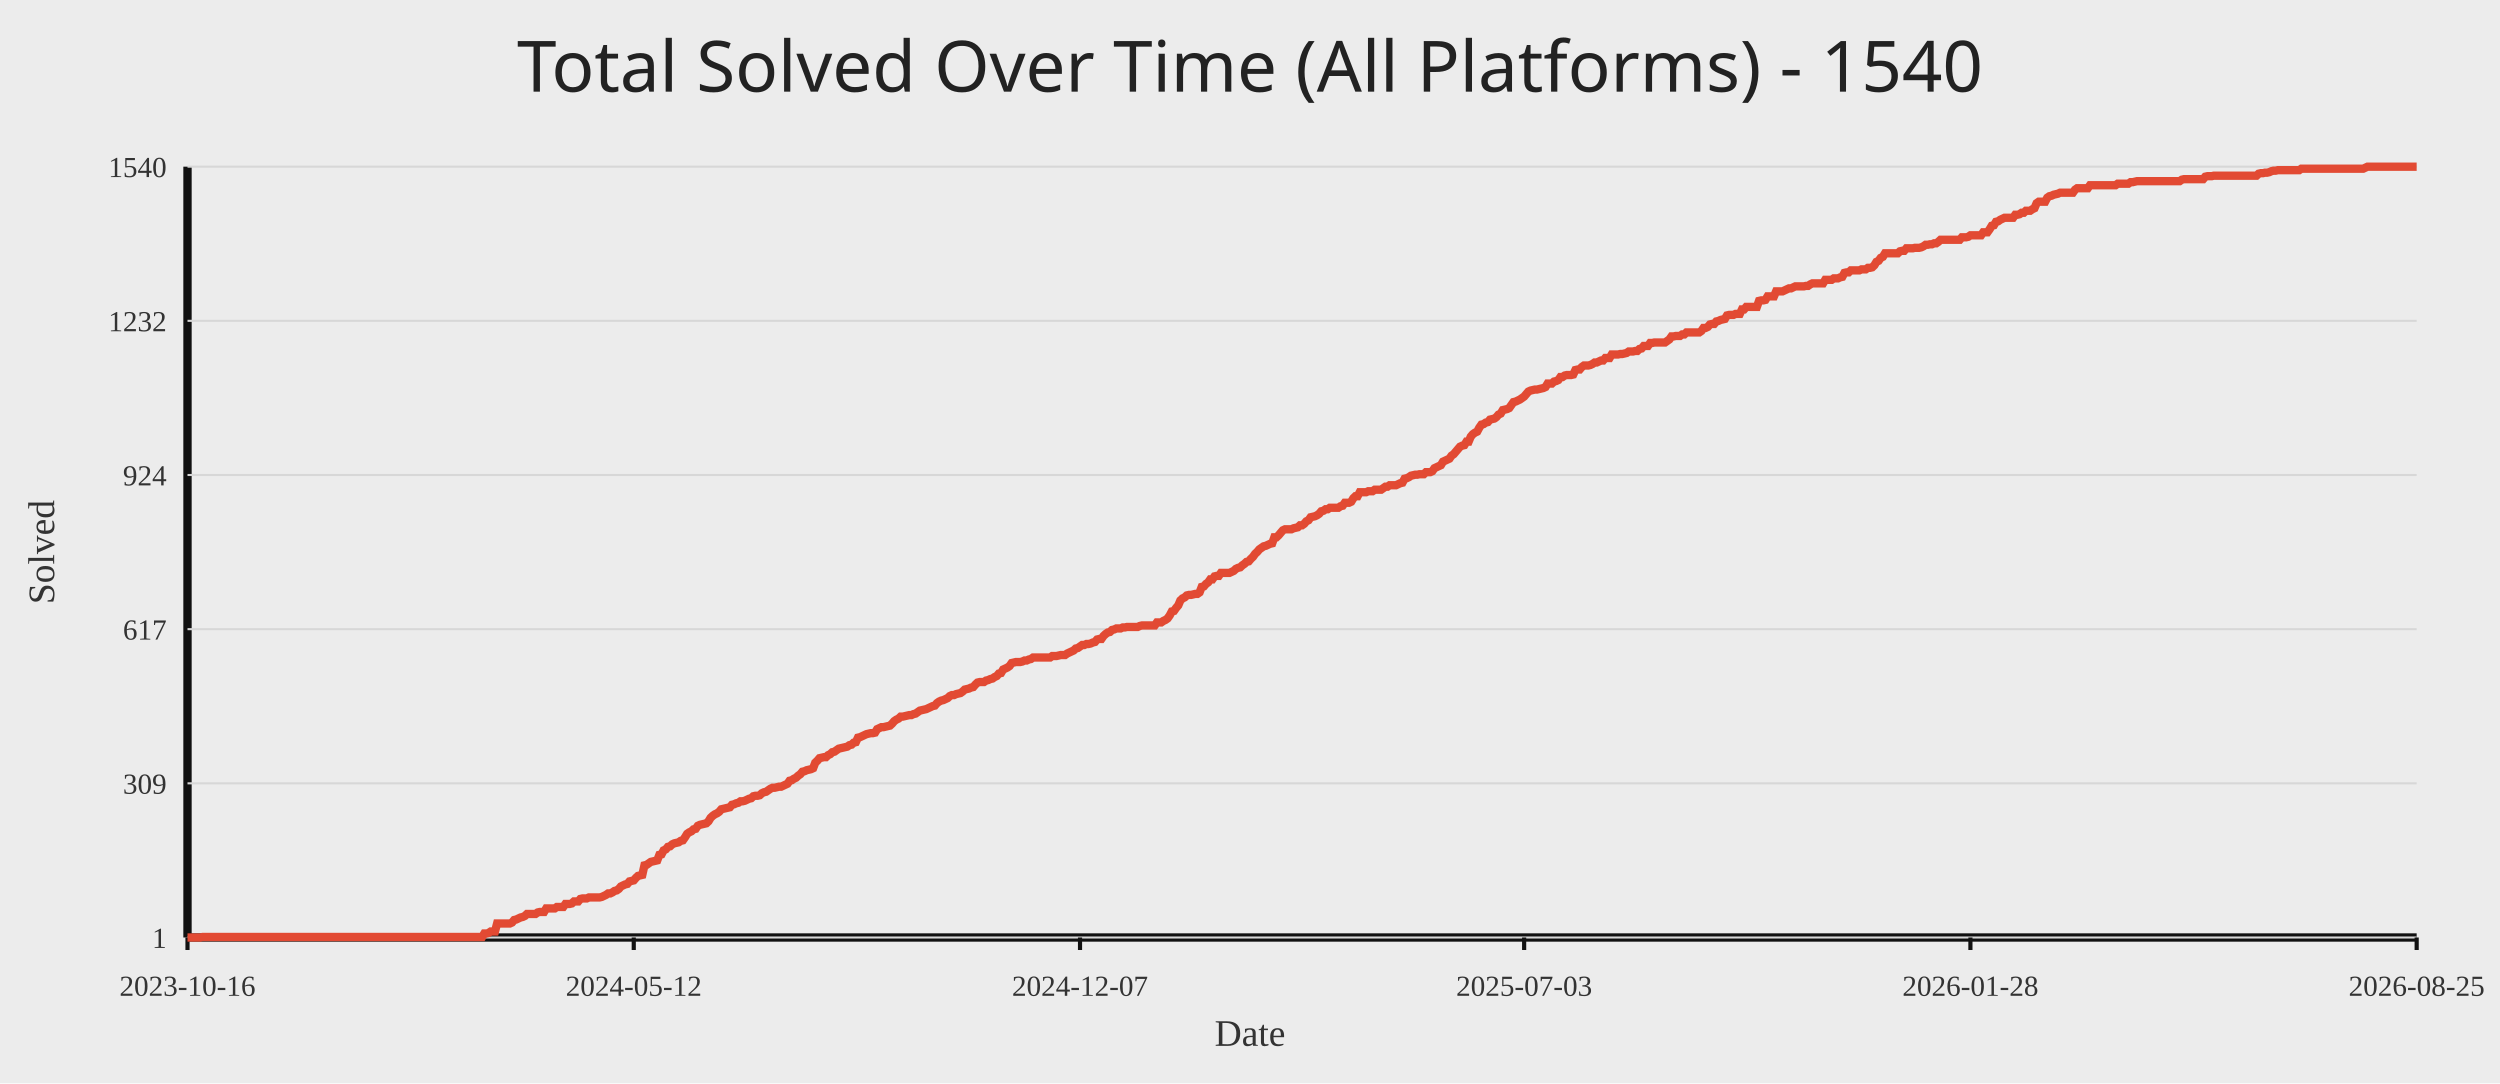
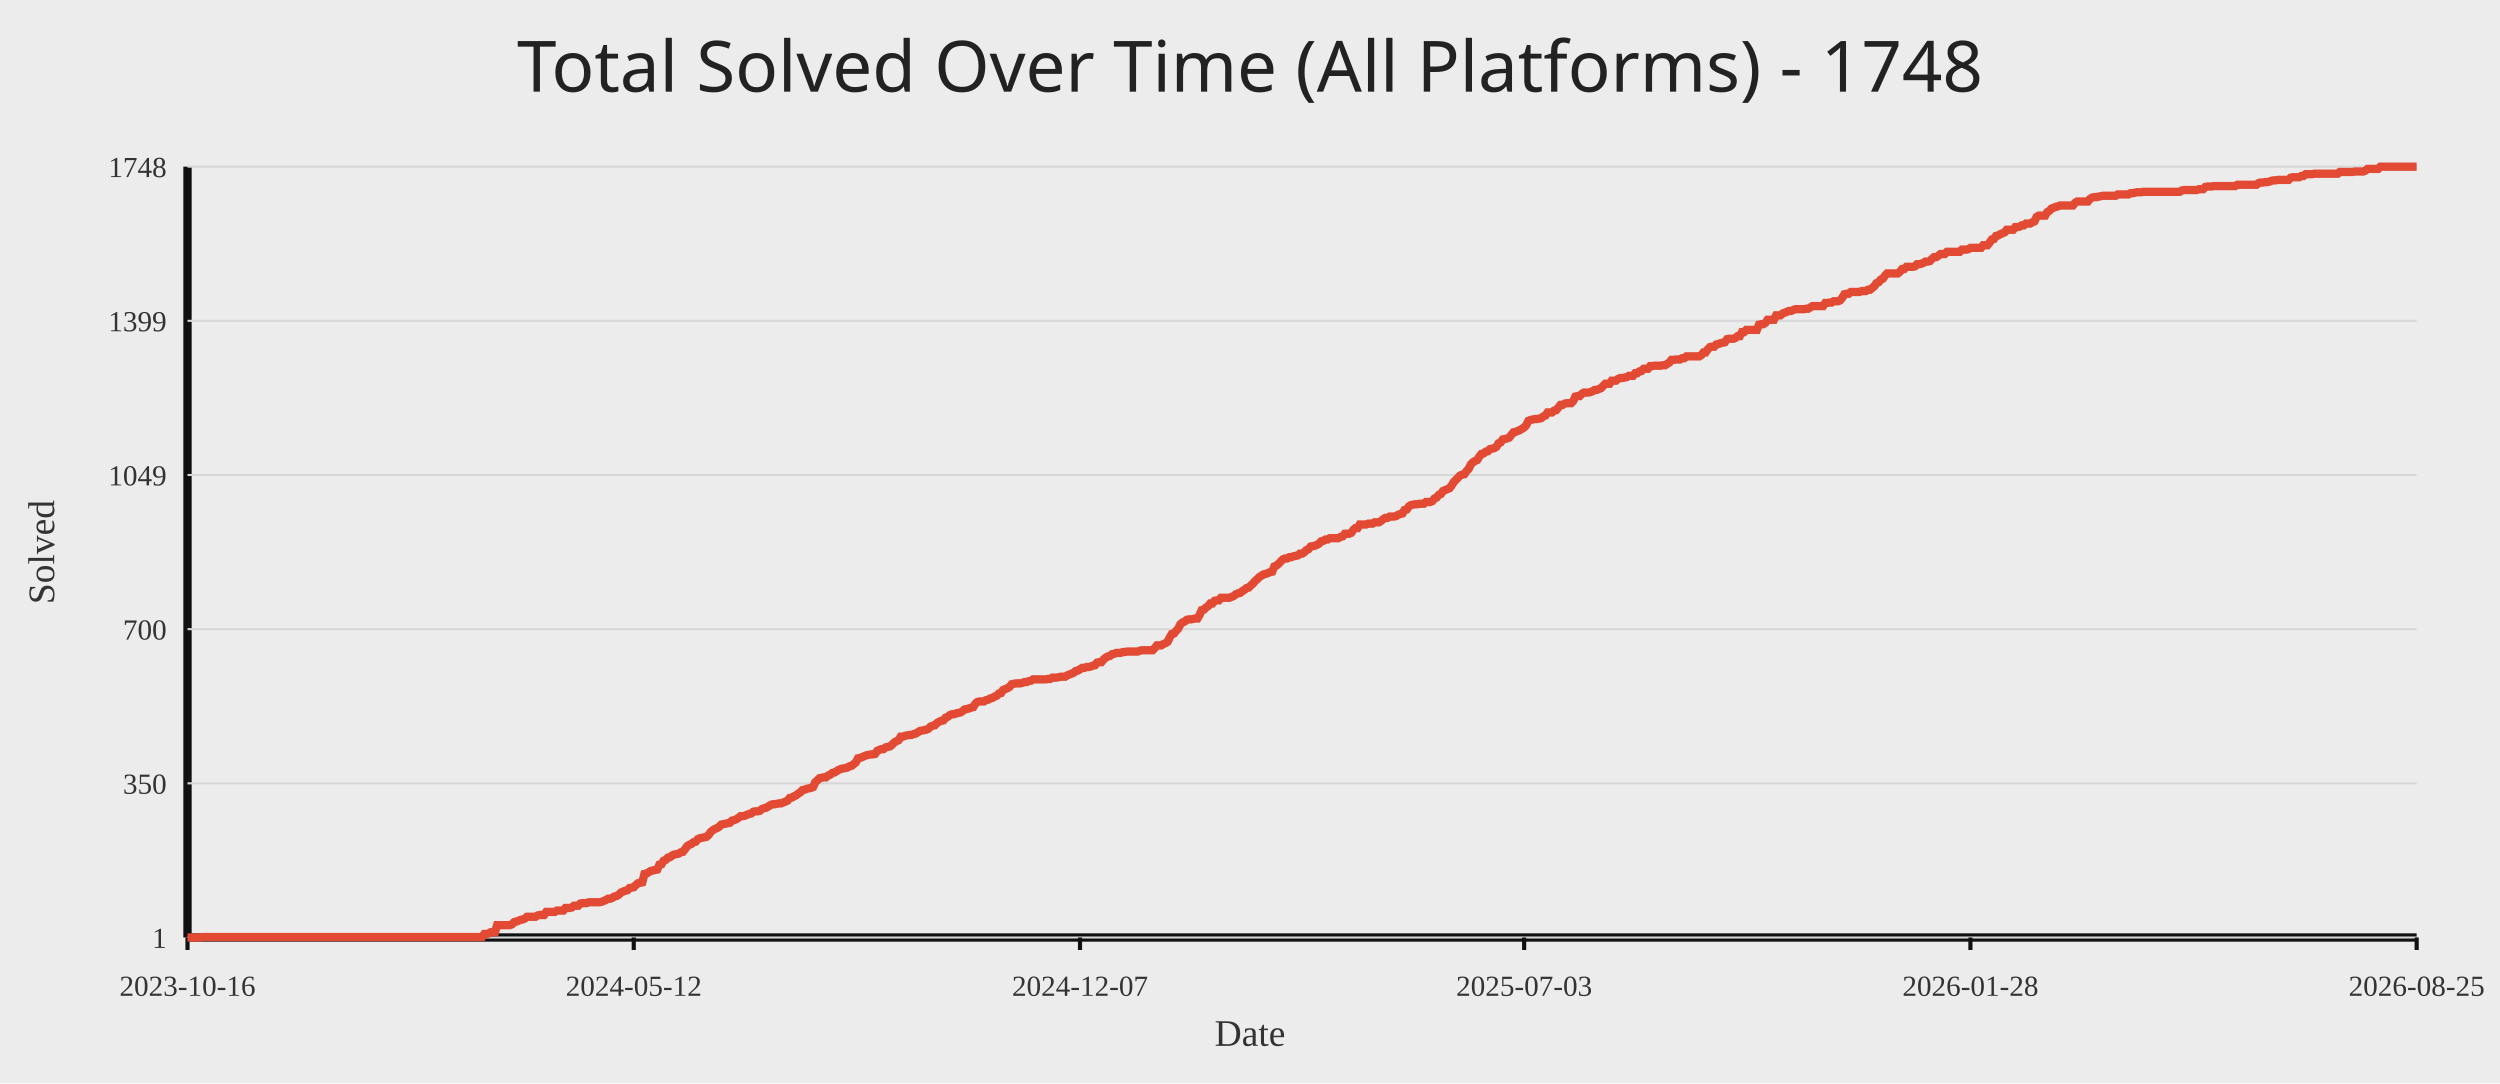
<svg xmlns="http://www.w3.org/2000/svg" width="1200" height="520">
  <rect width="100%" height="100%" fill="#ececec" />
-   <text x="50%" y="44" text-anchor="middle" fill="#222" font-size="34" font-family="Comic Sans MS, Segoe UI">Total Solved Over Time (All Platforms) - 1540</text>
+   <text x="50%" y="44" text-anchor="middle" fill="#222" font-size="34" font-family="Comic Sans MS, Segoe UI">Total Solved Over Time (All Platforms) - 1748</text>
  <line x1="90" y1="450" x2="1160" y2="450" stroke="#111" stroke-width="4" />
  <line x1="90" y1="80" x2="90" y2="450" stroke="#111" stroke-width="4" />
  <line x1="90" y1="450.00" x2="1160" y2="450.00" stroke="#d7d7d7" stroke-width="1" />
  <text x="80" y="455.00" text-anchor="end" fill="#333" font-size="14">1</text>
  <line x1="90" y1="376.00" x2="1160" y2="376.00" stroke="#d7d7d7" stroke-width="1" />
-   <text x="80" y="381.00" text-anchor="end" fill="#333" font-size="14">309</text>
+   <text x="80" y="381.00" text-anchor="end" fill="#333" font-size="14">350</text>
  <line x1="90" y1="302.00" x2="1160" y2="302.00" stroke="#d7d7d7" stroke-width="1" />
-   <text x="80" y="307.00" text-anchor="end" fill="#333" font-size="14">617</text>
+   <text x="80" y="307.00" text-anchor="end" fill="#333" font-size="14">700</text>
  <line x1="90" y1="228.00" x2="1160" y2="228.00" stroke="#d7d7d7" stroke-width="1" />
-   <text x="80" y="233.00" text-anchor="end" fill="#333" font-size="14">924</text>
+   <text x="80" y="233.00" text-anchor="end" fill="#333" font-size="14">1049</text>
  <line x1="90" y1="154.00" x2="1160" y2="154.00" stroke="#d7d7d7" stroke-width="1" />
-   <text x="80" y="159.00" text-anchor="end" fill="#333" font-size="14">1232</text>
+   <text x="80" y="159.00" text-anchor="end" fill="#333" font-size="14">1399</text>
  <line x1="90" y1="80.00" x2="1160" y2="80.00" stroke="#d7d7d7" stroke-width="1" />
-   <text x="80" y="85.00" text-anchor="end" fill="#333" font-size="14">1540</text>
+   <text x="80" y="85.00" text-anchor="end" fill="#333" font-size="14">1748</text>
  <line x1="90.00" y1="450" x2="90.00" y2="456" stroke="#111" stroke-width="2" />
  <text x="90.00" y="478" text-anchor="middle" fill="#333" font-size="14">2023-10-16</text>
  <line x1="304.20" y1="450" x2="304.20" y2="456" stroke="#111" stroke-width="2" />
  <text x="304.20" y="478" text-anchor="middle" fill="#333" font-size="14">2024-05-12</text>
  <line x1="518.41" y1="450" x2="518.41" y2="456" stroke="#111" stroke-width="2" />
  <text x="518.41" y="478" text-anchor="middle" fill="#333" font-size="14">2024-12-07</text>
  <line x1="731.59" y1="450" x2="731.59" y2="456" stroke="#111" stroke-width="2" />
  <text x="731.59" y="478" text-anchor="middle" fill="#333" font-size="14">2025-07-03</text>
  <line x1="945.80" y1="450" x2="945.80" y2="456" stroke="#111" stroke-width="2" />
  <text x="945.80" y="478" text-anchor="middle" fill="#333" font-size="14">2026-01-28</text>
  <line x1="1160.00" y1="450" x2="1160.00" y2="456" stroke="#111" stroke-width="2" />
  <text x="1160.00" y="478" text-anchor="middle" fill="#333" font-size="14">2026-08-25</text>
-   <polyline fill="none" stroke="#e24a33" stroke-width="4" points="90.00,450.00 91.02,450.00 92.05,450.00 93.07,450.00 94.10,450.00 95.12,450.00 96.15,450.00 97.17,449.76 98.20,449.76 99.22,449.76 100.25,449.76 101.27,449.76 102.30,449.76 103.32,449.76 104.35,449.76 105.37,449.76 106.40,449.76 107.42,449.76 108.45,449.76 109.47,449.76 110.50,449.76 111.52,449.76 112.55,449.76 113.57,449.76 114.60,449.76 115.62,449.76 116.65,449.76 117.67,449.76 118.70,449.76 119.72,449.76 120.75,449.76 121.77,449.76 122.80,449.76 123.82,449.76 124.85,449.76 125.87,449.76 126.90,449.76 127.92,449.76 128.95,449.76 129.97,449.76 131.00,449.76 132.02,449.76 133.05,449.76 134.07,449.76 135.10,449.76 136.12,449.76 137.15,449.76 138.17,449.76 139.20,449.76 140.22,449.76 141.25,449.76 142.27,449.76 143.30,449.76 144.32,449.76 145.34,449.76 146.37,449.76 147.39,449.76 148.42,449.76 149.44,449.76 150.47,449.76 151.49,449.76 152.52,449.76 153.54,449.76 154.57,449.76 155.59,449.76 156.62,449.76 157.64,449.76 158.67,449.76 159.69,449.76 160.72,449.76 161.74,449.76 162.77,449.76 163.79,449.76 164.82,449.76 165.84,449.76 166.87,449.76 167.89,449.76 168.92,449.76 169.94,449.76 170.97,449.76 171.99,449.76 173.02,449.76 174.04,449.76 175.07,449.76 176.09,449.76 177.12,449.76 178.14,449.76 179.17,449.76 180.19,449.76 181.22,449.76 182.24,449.76 183.27,449.76 184.29,449.76 185.32,449.76 186.34,449.76 187.37,449.76 188.39,449.76 189.42,449.76 190.44,449.76 191.47,449.76 192.49,449.76 193.52,449.76 194.54,449.76 195.57,449.76 196.59,449.76 197.61,449.76 198.64,449.76 199.66,449.76 200.69,449.76 201.71,449.76 202.74,449.76 203.76,449.76 204.79,449.76 205.81,449.76 206.84,449.76 207.86,449.76 208.89,449.76 209.91,449.76 210.94,449.76 211.96,449.76 212.99,449.76 214.01,449.76 215.04,449.76 216.06,449.76 217.09,449.76 218.11,449.76 219.14,449.76 220.16,449.76 221.19,449.76 222.21,449.76 223.24,449.76 224.26,449.76 225.29,449.76 226.31,449.76 227.34,449.76 228.36,449.76 229.39,449.76 230.41,449.76 231.44,449.76 232.46,448.08 233.49,448.08 234.51,447.84 235.54,447.12 236.56,447.12 237.59,447.12 238.61,443.27 239.64,443.27 240.66,443.27 241.69,443.27 242.71,443.27 243.74,443.27 244.76,443.27 245.79,442.79 246.81,441.59 247.84,441.35 248.86,440.86 249.89,440.38 250.91,440.14 251.93,439.66 252.96,438.70 253.98,438.70 255.01,438.70 256.03,438.70 257.06,438.70 258.08,437.98 259.11,437.74 260.13,437.74 261.16,437.74 262.18,436.06 263.21,436.06 264.23,436.06 265.26,436.06 266.28,436.06 267.31,435.33 268.33,435.33 269.36,435.33 270.38,435.33 271.41,433.89 272.43,433.89 273.46,433.89 274.48,433.65 275.51,432.69 276.53,432.69 277.56,432.69 278.58,431.49 279.61,431.25 280.63,431.25 281.66,431.25 282.68,430.77 283.71,430.77 284.73,430.77 285.76,430.77 286.78,430.77 287.81,430.77 288.83,430.53 289.86,430.05 290.88,429.56 291.91,428.84 292.93,428.84 293.96,428.36 294.98,427.64 296.01,427.40 297.03,426.68 298.06,425.48 299.08,425.00 300.11,424.52 301.13,424.28 302.16,423.07 303.18,422.83 304.20,422.59 305.23,421.39 306.25,420.43 307.28,420.19 308.30,419.95 309.33,415.38 310.35,415.14 311.38,414.42 312.40,413.70 313.43,413.46 314.45,413.22 315.48,412.98 316.50,410.33 317.53,410.09 318.55,408.17 319.58,407.69 320.60,406.48 321.63,406.24 322.65,405.28 323.68,404.80 324.70,404.56 325.73,404.32 326.75,403.60 327.78,403.36 328.80,401.92 329.83,400.23 330.85,399.51 331.88,399.03 332.90,398.07 333.93,397.83 334.95,396.39 335.98,395.91 337.00,395.67 338.03,395.43 339.05,395.19 340.08,394.22 341.10,392.54 342.13,391.58 343.15,390.86 344.18,390.38 345.20,389.66 346.23,388.45 347.25,388.21 348.28,387.97 349.30,387.73 350.33,387.49 351.35,386.29 352.38,386.05 353.40,385.57 354.43,385.33 355.45,384.61 356.48,384.61 357.50,384.37 358.52,383.89 359.55,383.40 360.57,383.16 361.60,382.20 362.62,381.96 363.65,381.96 364.67,381.72 365.70,380.76 366.72,380.28 367.75,380.04 368.77,379.32 369.80,378.60 370.82,378.12 371.85,378.12 372.87,377.88 373.90,377.63 374.92,377.63 375.95,377.15 376.97,376.67 378.00,376.19 379.02,374.75 380.05,374.51 381.07,373.79 382.10,373.31 383.12,372.35 384.15,371.62 385.17,370.42 386.20,370.18 387.22,369.70 388.25,369.46 389.27,369.22 390.30,368.74 391.32,366.09 392.35,365.13 393.37,363.93 394.40,363.69 395.42,363.45 396.45,363.45 397.47,362.49 398.50,362.01 399.52,361.05 400.55,360.81 401.57,360.08 402.60,359.36 403.62,359.12 404.65,358.88 405.67,358.64 406.70,358.40 407.72,357.68 408.75,357.44 409.77,356.48 410.80,356.24 411.82,354.07 412.84,353.83 413.87,353.35 414.89,352.87 415.92,352.39 416.94,352.15 417.97,351.91 418.99,351.91 420.02,351.67 421.04,349.99 422.07,349.51 423.09,349.03 424.12,349.03 425.14,348.78 426.17,348.54 427.19,348.30 428.22,347.34 429.24,346.14 430.27,345.42 431.29,344.94 432.32,343.98 433.34,343.98 434.37,343.74 435.39,343.50 436.42,343.26 437.44,343.26 438.47,342.77 439.49,342.53 440.52,341.81 441.54,341.09 442.57,340.85 443.59,340.61 444.62,340.37 445.64,339.89 446.67,339.41 447.69,338.93 448.72,338.69 449.74,337.49 450.77,336.76 451.79,336.28 452.82,336.04 453.84,335.56 454.87,335.08 455.89,334.12 456.92,333.64 457.94,333.64 458.97,333.16 459.99,332.92 461.02,332.68 462.04,331.96 463.07,330.99 464.09,330.75 465.11,330.51 466.14,330.03 467.16,329.79 468.19,328.59 469.21,327.63 470.24,327.39 471.26,327.39 472.29,327.39 473.31,326.67 474.34,326.43 475.36,325.95 476.39,325.71 477.41,324.98 478.44,324.50 479.46,323.30 480.49,323.06 481.51,321.38 482.54,320.90 483.56,320.42 484.59,319.69 485.61,318.25 486.64,318.01 487.66,317.77 488.69,317.77 489.71,317.77 490.74,317.53 491.76,317.05 492.79,317.05 493.81,316.57 494.84,316.33 495.86,315.61 496.89,315.61 497.91,315.61 498.94,315.61 499.96,315.61 500.99,315.61 502.01,315.61 503.04,315.61 504.06,315.61 505.09,314.89 506.11,314.89 507.14,314.89 508.16,314.65 509.19,314.41 510.21,314.41 511.24,314.41 512.26,313.68 513.29,313.20 514.31,312.72 515.34,312.24 516.36,311.28 517.39,311.04 518.41,310.32 519.43,309.60 520.46,309.60 521.48,309.12 522.51,309.12 523.53,308.88 524.56,308.40 525.58,308.15 526.61,306.95 527.63,306.71 528.66,306.71 529.68,305.27 530.71,304.31 531.73,303.59 532.76,303.35 533.78,302.38 534.81,302.14 535.83,301.66 536.86,301.66 537.88,301.66 538.91,301.18 539.93,301.18 540.96,300.94 541.98,300.94 543.01,300.94 544.03,300.94 545.06,300.94 546.08,300.94 547.11,300.46 548.13,300.22 549.16,300.22 550.18,300.22 551.21,300.22 552.23,300.22 553.26,300.22 554.28,300.22 555.31,298.78 556.33,298.78 557.36,298.78 558.38,298.06 559.41,297.58 560.43,296.86 561.46,295.41 562.48,293.49 563.51,293.25 564.53,291.81 565.56,290.60 566.58,288.20 567.61,287.24 568.63,286.76 569.66,285.80 570.68,285.56 571.70,285.56 572.73,285.32 573.75,285.07 574.78,285.07 575.80,284.35 576.83,281.71 577.85,281.47 578.88,280.27 579.90,279.55 580.93,278.10 581.95,278.10 582.98,276.66 584.00,276.42 585.03,276.42 586.05,274.98 587.08,274.98 588.10,274.98 589.13,274.98 590.15,274.98 591.18,274.50 592.20,274.02 593.23,273.05 594.25,272.57 595.28,272.33 596.30,271.37 597.33,270.65 598.35,269.69 599.38,269.45 600.40,268.25 601.43,267.28 602.45,265.84 603.48,264.88 604.50,263.68 605.53,262.96 606.55,262.24 607.58,261.99 608.60,261.51 609.63,261.03 610.65,260.79 611.68,257.91 612.70,257.91 613.73,256.95 614.75,255.74 615.78,254.54 616.80,254.06 617.83,254.06 618.85,254.06 619.88,254.06 620.90,253.58 621.93,253.34 622.95,253.10 623.98,252.14 625.00,252.14 626.02,251.42 627.05,250.21 628.07,249.73 629.10,248.29 630.12,248.05 631.15,247.81 632.17,247.33 633.20,246.61 634.22,245.41 635.25,245.17 636.27,244.44 637.30,244.44 638.32,243.72 639.35,243.72 640.37,243.72 641.40,243.72 642.42,243.72 643.45,243.00 644.47,242.76 645.50,241.32 646.52,241.32 647.55,241.32 648.57,240.84 649.60,239.16 650.62,238.19 651.65,238.19 652.67,236.27 653.70,236.27 654.72,236.27 655.75,236.27 656.77,235.79 657.80,235.79 658.82,235.79 659.85,235.07 660.87,235.07 661.90,235.07 662.92,235.07 663.95,234.35 664.97,233.63 666.00,233.63 667.02,232.90 668.05,232.90 669.07,232.90 670.10,232.90 671.12,232.42 672.15,231.94 673.17,231.70 674.20,229.78 675.22,229.54 676.25,229.06 677.27,228.34 678.30,228.10 679.32,227.86 680.34,227.86 681.37,227.62 682.39,227.62 683.42,227.62 684.44,226.65 685.47,226.65 686.49,226.65 687.52,226.17 688.54,224.73 689.57,224.25 690.59,223.77 691.62,223.29 692.64,221.60 693.67,221.12 694.69,220.64 695.72,220.16 696.74,218.72 697.77,218.00 698.79,216.80 699.82,215.59 700.84,214.39 701.87,213.91 702.89,213.67 703.92,211.99 704.94,211.99 705.97,209.58 706.99,208.38 708.02,207.66 709.04,207.18 710.07,205.26 711.09,203.81 712.12,203.57 713.14,202.85 714.17,202.61 715.19,201.41 716.22,201.17 717.24,200.93 718.27,200.21 719.29,199.01 720.32,198.53 721.34,196.84 722.37,196.60 723.39,196.36 724.42,195.88 725.44,194.44 726.47,193.00 727.49,192.76 728.52,192.27 729.54,191.79 730.57,191.07 731.59,190.35 732.61,189.15 733.64,187.95 734.66,187.47 735.69,187.23 736.71,186.99 737.74,186.99 738.76,186.74 739.79,186.50 740.81,186.26 741.84,185.78 742.86,184.10 743.89,184.10 744.91,184.10 745.94,183.14 746.96,182.90 747.99,182.42 749.01,180.97 750.04,180.97 751.06,180.25 752.09,180.01 753.11,180.01 754.14,180.01 755.16,179.77 756.19,177.61 757.21,177.37 758.24,177.37 759.26,176.17 760.29,175.45 761.31,175.45 762.34,175.45 763.36,175.20 764.39,174.72 765.41,174.00 766.44,174.00 767.46,173.52 768.49,173.04 769.51,173.04 770.54,171.84 771.56,171.84 772.59,171.84 773.61,170.16 774.64,170.16 775.66,170.16 776.69,170.16 777.71,169.92 778.74,169.92 779.76,169.68 780.79,169.43 781.81,168.71 782.84,168.71 783.86,168.71 784.89,168.47 785.91,168.47 786.93,167.51 787.96,167.27 788.98,166.07 790.01,166.07 791.03,166.07 792.06,164.63 793.08,164.63 794.11,164.39 795.13,164.39 796.16,164.39 797.18,164.39 798.21,164.39 799.23,164.39 800.26,163.66 801.28,162.94 802.31,161.50 803.33,161.50 804.36,161.26 805.38,161.26 806.41,161.26 807.43,160.54 808.46,160.54 809.48,159.58 810.51,159.58 811.53,159.58 812.56,159.58 813.58,159.58 814.61,159.58 815.63,159.58 816.66,158.86 817.68,157.41 818.71,157.41 819.73,156.93 820.76,155.73 821.78,155.49 822.81,155.49 823.83,154.29 824.86,154.05 825.88,153.57 826.91,153.33 827.93,153.09 828.96,151.40 829.98,151.16 831.01,151.16 832.03,151.16 833.06,150.68 834.08,150.68 835.11,150.68 836.13,148.52 837.16,148.52 838.18,147.32 839.20,147.32 840.23,147.32 841.25,147.32 842.28,147.32 843.30,147.32 844.33,144.43 845.35,144.19 846.38,144.19 847.40,143.95 848.43,142.27 849.45,142.27 850.48,142.27 851.50,142.27 852.53,139.86 853.55,139.86 854.58,139.86 855.60,139.86 856.63,139.38 857.65,138.90 858.68,138.42 859.70,138.42 860.73,137.94 861.75,137.46 862.78,137.46 863.80,137.46 864.83,137.46 865.85,137.46 866.88,137.22 867.90,137.22 868.93,136.50 869.95,136.02 870.98,136.02 872.00,136.02 873.03,136.02 874.05,136.02 875.08,136.02 876.10,134.33 877.13,134.33 878.15,134.33 879.18,134.33 880.20,133.61 881.23,133.61 882.25,133.61 883.28,133.13 884.30,132.89 885.33,130.97 886.35,130.73 887.38,130.73 888.40,129.77 889.43,129.77 890.45,129.77 891.48,129.77 892.50,129.77 893.52,129.29 894.55,129.29 895.57,129.29 896.60,128.56 897.62,128.56 898.65,128.32 899.67,127.36 900.70,125.68 901.72,125.20 902.75,123.76 903.77,123.27 904.80,121.59 905.82,121.59 906.85,121.59 907.87,121.59 908.90,121.59 909.92,121.59 910.95,121.59 911.97,120.63 913.00,120.39 914.02,120.39 915.05,119.19 916.07,119.19 917.10,119.19 918.12,119.19 919.15,118.95 920.17,118.95 921.20,118.95 922.22,118.71 923.25,118.23 924.27,117.50 925.30,117.50 926.32,117.26 927.35,117.26 928.37,116.78 929.40,116.78 930.42,116.06 931.45,115.10 932.47,115.10 933.50,115.10 934.52,115.10 935.55,115.10 936.57,115.10 937.60,115.10 938.62,115.10 939.65,115.10 940.67,115.10 941.70,113.90 942.72,113.90 943.75,113.90 944.77,113.66 945.80,112.94 946.82,112.94 947.84,112.94 948.87,112.94 949.89,112.94 950.92,112.94 951.94,111.49 952.97,111.49 953.99,111.49 955.02,110.05 956.04,108.37 957.07,108.13 958.09,106.45 959.12,106.21 960.14,105.48 961.17,105.00 962.19,104.52 963.22,104.52 964.24,104.52 965.27,104.52 966.29,104.52 967.32,103.08 968.34,103.08 969.37,102.84 970.39,102.12 971.42,102.12 972.44,101.16 973.47,101.16 974.49,101.16 975.52,100.44 976.54,99.95 977.57,97.55 978.59,96.83 979.62,96.83 980.64,96.83 981.67,96.83 982.69,94.91 983.72,94.18 984.74,93.94 985.77,93.46 986.79,93.22 987.82,92.98 988.84,92.50 989.87,92.50 990.89,92.50 991.92,92.50 992.94,92.50 993.97,92.50 994.99,92.50 996.02,91.06 997.04,90.34 998.07,90.34 999.09,90.34 1000.11,90.34 1001.14,90.34 1002.16,90.34 1003.19,88.90 1004.21,88.90 1005.24,88.90 1006.26,88.90 1007.29,88.90 1008.31,88.90 1009.34,88.90 1010.36,88.90 1011.39,88.90 1012.41,88.90 1013.44,88.90 1014.46,88.90 1015.49,88.90 1016.51,88.17 1017.54,88.17 1018.56,88.17 1019.59,88.17 1020.61,88.17 1021.64,88.17 1022.66,87.45 1023.69,87.45 1024.71,87.21 1025.74,86.97 1026.76,86.97 1027.79,86.97 1028.81,86.97 1029.84,86.97 1030.86,86.97 1031.89,86.97 1032.91,86.97 1033.94,86.97 1034.96,86.97 1035.99,86.97 1037.01,86.97 1038.04,86.97 1039.06,86.97 1040.09,86.97 1041.11,86.97 1042.14,86.97 1043.16,86.97 1044.19,86.97 1045.21,86.97 1046.24,86.97 1047.26,86.25 1048.29,86.01 1049.31,86.01 1050.34,86.01 1051.36,86.01 1052.39,86.01 1053.41,86.01 1054.43,86.01 1055.46,86.01 1056.48,86.01 1057.51,86.01 1058.53,84.81 1059.56,84.57 1060.58,84.57 1061.61,84.57 1062.63,84.33 1063.66,84.33 1064.68,84.33 1065.71,84.33 1066.73,84.33 1067.76,84.33 1068.78,84.33 1069.81,84.33 1070.83,84.33 1071.86,84.33 1072.88,84.33 1073.91,84.33 1074.93,84.33 1075.96,84.33 1076.98,84.33 1078.01,84.33 1079.03,84.33 1080.06,84.33 1081.08,84.33 1082.11,84.33 1083.13,84.33 1084.16,83.37 1085.18,83.13 1086.21,83.13 1087.23,82.88 1088.26,82.88 1089.28,82.64 1090.31,82.16 1091.33,81.92 1092.36,81.92 1093.38,81.68 1094.41,81.68 1095.43,81.68 1096.46,81.68 1097.48,81.68 1098.51,81.68 1099.53,81.68 1100.56,81.68 1101.58,81.68 1102.61,81.68 1103.63,81.68 1104.66,80.96 1105.68,80.96 1106.70,80.96 1107.73,80.96 1108.75,80.96 1109.78,80.96 1110.80,80.96 1111.83,80.96 1112.85,80.96 1113.88,80.96 1114.90,80.96 1115.93,80.96 1116.95,80.96 1117.98,80.96 1119.00,80.96 1120.03,80.96 1121.05,80.96 1122.08,80.96 1123.10,80.96 1124.13,80.96 1125.15,80.96 1126.18,80.96 1127.20,80.96 1128.23,80.96 1129.25,80.96 1130.28,80.96 1131.30,80.96 1132.33,80.96 1133.35,80.96 1134.38,80.96 1135.40,80.48 1136.43,80.00 1137.45,80.00 1138.48,80.00 1139.50,80.00 1140.53,80.00 1141.55,80.00 1142.58,80.00 1143.60,80.00 1144.63,80.00 1145.65,80.00 1146.68,80.00 1147.70,80.00 1148.73,80.00 1149.75,80.00 1150.78,80.00 1151.80,80.00 1152.83,80.00 1153.85,80.00 1154.88,80.00 1155.90,80.00 1156.93,80.00 1157.95,80.00 1158.98,80.00 1160.00,80.00" />
+   <polyline fill="none" stroke="#e24a33" stroke-width="4" points="90.00,450.00 91.02,450.00 92.05,450.00 93.07,450.00 94.10,450.00 95.12,450.00 96.15,450.00 97.17,449.79 98.20,449.79 99.22,449.79 100.25,449.79 101.27,449.79 102.30,449.79 103.32,449.79 104.35,449.79 105.37,449.79 106.40,449.79 107.42,449.79 108.45,449.79 109.47,449.79 110.50,449.79 111.52,449.79 112.55,449.79 113.57,449.79 114.60,449.79 115.62,449.79 116.65,449.79 117.67,449.79 118.70,449.79 119.72,449.79 120.75,449.79 121.77,449.79 122.80,449.79 123.82,449.79 124.85,449.79 125.87,449.79 126.90,449.79 127.92,449.79 128.95,449.79 129.97,449.79 131.00,449.79 132.02,449.79 133.05,449.79 134.07,449.79 135.10,449.79 136.12,449.79 137.15,449.79 138.17,449.79 139.20,449.79 140.22,449.79 141.25,449.79 142.27,449.79 143.30,449.79 144.32,449.79 145.34,449.79 146.37,449.79 147.39,449.79 148.42,449.79 149.44,449.79 150.47,449.79 151.49,449.79 152.52,449.79 153.54,449.79 154.57,449.79 155.59,449.79 156.62,449.79 157.64,449.79 158.67,449.79 159.69,449.79 160.72,449.79 161.74,449.79 162.77,449.79 163.79,449.79 164.82,449.79 165.84,449.79 166.87,449.79 167.89,449.79 168.92,449.79 169.94,449.79 170.97,449.79 171.99,449.79 173.02,449.79 174.04,449.79 175.07,449.79 176.09,449.79 177.12,449.79 178.14,449.79 179.17,449.79 180.19,449.79 181.22,449.79 182.24,449.79 183.27,449.79 184.29,449.79 185.32,449.79 186.34,449.79 187.37,449.79 188.39,449.79 189.42,449.79 190.44,449.79 191.47,449.79 192.49,449.79 193.52,449.79 194.54,449.79 195.57,449.79 196.59,449.79 197.61,449.79 198.64,449.79 199.66,449.79 200.69,449.79 201.71,449.79 202.74,449.79 203.76,449.79 204.79,449.79 205.81,449.79 206.84,449.79 207.86,449.79 208.89,449.79 209.91,449.79 210.94,449.79 211.96,449.79 212.99,449.79 214.01,449.79 215.04,449.79 216.06,449.79 217.09,449.79 218.11,449.79 219.14,449.79 220.16,449.79 221.19,449.79 222.21,449.79 223.24,449.79 224.26,449.79 225.29,449.79 226.31,449.79 227.34,449.79 228.36,449.79 229.39,449.79 230.41,449.79 231.44,449.79 232.46,448.31 233.49,448.31 234.51,448.09 235.54,447.46 236.56,447.46 237.59,447.46 238.61,444.07 239.64,444.07 240.66,444.07 241.69,444.07 242.71,444.07 243.74,444.07 244.76,444.07 245.79,443.65 246.81,442.59 247.84,442.38 248.86,441.95 249.89,441.53 250.91,441.32 251.93,440.89 252.96,440.05 253.98,440.05 255.01,440.05 256.03,440.05 257.06,440.05 258.08,439.41 259.11,439.20 260.13,439.20 261.16,439.20 262.18,437.72 263.21,437.72 264.23,437.72 265.26,437.72 266.28,437.72 267.31,437.08 268.33,437.08 269.36,437.08 270.38,437.08 271.41,435.81 272.43,435.81 273.46,435.81 274.48,435.60 275.51,434.75 276.53,434.75 277.56,434.75 278.58,433.69 279.61,433.48 280.63,433.48 281.66,433.48 282.68,433.06 283.71,433.06 284.73,433.06 285.76,433.06 286.78,433.06 287.81,433.06 288.83,432.84 289.86,432.42 290.88,432.00 291.91,431.36 292.93,431.36 293.96,430.94 294.98,430.30 296.01,430.09 297.03,429.46 298.06,428.40 299.08,427.97 300.11,427.55 301.13,427.34 302.16,426.28 303.18,426.07 304.20,425.86 305.23,424.80 306.25,423.95 307.28,423.74 308.30,423.53 309.33,419.50 310.35,419.29 311.38,418.65 312.40,418.02 313.43,417.81 314.45,417.60 315.48,417.38 316.50,415.05 317.53,414.84 318.55,413.15 319.58,412.72 320.60,411.67 321.63,411.45 322.65,410.61 323.68,410.18 324.70,409.97 325.73,409.76 326.75,409.12 327.78,408.91 328.80,407.64 329.83,406.16 330.85,405.52 331.88,405.10 332.90,404.25 333.93,404.04 334.95,402.77 335.98,402.35 337.00,402.14 338.03,401.92 339.05,401.71 340.08,400.86 341.10,399.38 342.13,398.53 343.15,397.90 344.18,397.48 345.20,396.84 346.23,395.78 347.25,395.57 348.28,395.36 349.30,395.15 350.33,394.93 351.35,393.88 352.38,393.66 353.40,393.24 354.43,392.60 355.45,391.76 356.48,391.76 357.50,391.55 358.52,391.12 359.55,390.70 360.57,390.49 361.60,389.64 362.62,389.43 363.65,389.43 364.67,389.22 365.70,388.37 366.72,387.95 367.75,387.73 368.77,387.10 369.80,386.46 370.82,386.04 371.85,386.04 372.87,385.83 373.90,385.62 374.92,385.62 375.95,385.19 376.97,384.77 378.00,384.34 379.02,383.07 380.05,382.86 381.07,382.23 382.10,381.80 383.12,380.96 384.15,380.32 385.17,379.26 386.20,379.05 387.22,378.63 388.25,378.41 389.27,378.20 390.30,377.78 391.32,375.45 392.35,374.60 393.37,373.54 394.40,373.33 395.42,373.12 396.45,373.12 397.47,372.27 398.50,371.85 399.52,371.00 400.55,370.79 401.57,370.15 402.60,369.52 403.62,369.10 404.65,368.88 405.67,368.67 406.70,368.46 407.72,367.82 408.75,367.61 409.77,366.77 410.80,365.92 411.82,364.01 412.84,363.80 413.87,363.38 414.89,362.95 415.92,362.53 416.94,362.32 417.97,362.11 418.99,362.11 420.02,361.89 421.04,360.41 422.07,359.99 423.09,359.56 424.12,359.56 425.14,358.72 426.17,358.51 427.19,358.29 428.22,357.45 429.24,356.39 430.27,355.75 431.29,355.33 432.32,353.63 433.34,353.63 434.37,353.21 435.39,353.00 436.42,352.79 437.44,352.79 438.47,352.36 439.49,352.15 440.52,351.52 441.54,350.88 442.57,350.67 443.59,350.46 444.62,350.25 445.64,349.82 446.67,348.76 447.69,348.34 448.72,348.13 449.74,347.07 450.77,346.43 451.79,346.01 452.82,345.80 453.84,344.53 454.87,344.10 455.89,343.26 456.92,342.83 457.94,342.83 458.97,342.41 459.99,342.20 461.02,341.99 462.04,341.35 463.07,340.50 464.09,340.29 465.11,340.08 466.14,339.66 467.16,339.44 468.19,337.75 469.21,336.90 470.24,336.69 471.26,336.69 472.29,336.69 473.31,336.06 474.34,335.84 475.36,335.21 476.39,335.00 477.41,334.36 478.44,333.94 479.46,332.88 480.49,332.67 481.51,331.18 482.54,330.76 483.56,330.34 484.59,329.70 485.61,328.43 486.64,328.22 487.66,328.01 488.69,328.01 489.71,328.01 490.74,327.80 491.76,327.37 492.79,327.37 493.81,326.95 494.84,326.74 495.86,326.10 496.89,326.10 497.91,326.10 498.94,326.10 499.96,326.10 500.99,326.10 502.01,326.10 503.04,325.89 504.06,325.89 505.09,325.25 506.11,325.25 507.14,325.25 508.16,325.04 509.19,324.83 510.21,324.83 511.24,324.83 512.26,324.20 513.29,323.77 514.31,323.35 515.34,322.93 516.36,322.08 517.39,321.87 518.41,321.23 519.43,320.60 520.46,320.60 521.48,320.17 522.51,320.17 523.53,319.96 524.56,319.54 525.58,319.32 526.61,318.05 527.63,317.84 528.66,317.84 529.68,316.57 530.71,315.72 531.73,315.09 532.76,314.88 533.78,314.03 534.81,313.82 535.83,313.39 536.86,313.39 537.88,313.39 538.91,312.97 539.93,312.97 540.96,312.76 541.98,312.76 543.01,312.76 544.03,312.76 545.06,312.76 546.08,312.76 547.11,312.34 548.13,312.12 549.16,312.12 550.18,312.12 551.21,312.12 552.23,312.12 553.26,312.12 554.28,311.06 555.31,309.79 556.33,309.79 557.36,309.79 558.38,309.16 559.41,308.73 560.43,308.10 561.46,305.98 562.48,304.29 563.51,304.08 564.53,302.80 565.56,301.75 566.58,299.63 567.61,298.78 568.63,298.36 569.66,297.51 570.68,297.30 571.70,297.30 572.73,297.09 573.75,296.87 574.78,296.87 575.80,295.18 576.83,292.85 577.85,292.64 578.88,291.58 579.90,290.94 580.93,289.67 581.95,289.67 582.98,288.40 584.00,288.19 585.03,288.19 586.05,286.92 587.08,286.92 588.10,286.92 589.13,286.92 590.15,286.92 591.18,286.50 592.20,286.07 593.23,285.23 594.25,284.80 595.28,284.59 596.30,283.74 597.33,283.11 598.35,282.26 599.38,282.05 600.40,280.99 601.43,280.14 602.45,278.87 603.48,278.03 604.50,276.97 605.53,276.33 606.55,275.70 607.58,275.48 608.60,275.06 609.63,274.64 610.65,274.42 611.68,271.88 612.70,271.46 613.73,270.61 614.75,269.55 615.78,268.49 616.80,268.07 617.83,268.07 618.85,267.44 619.88,267.44 620.90,267.01 621.93,266.80 622.95,266.59 623.98,265.74 625.00,265.74 626.02,265.11 627.05,264.05 628.07,263.62 629.10,262.35 630.12,262.14 631.15,261.93 632.17,261.51 633.20,260.87 634.22,259.81 635.25,259.60 636.27,258.96 637.30,258.96 638.32,258.33 639.35,258.33 640.37,258.33 641.40,258.33 642.42,258.33 643.45,257.69 644.47,257.48 645.50,256.21 646.52,256.21 647.55,256.21 648.57,255.79 649.60,254.30 650.62,253.46 651.65,253.46 652.67,251.76 653.70,251.76 654.72,251.76 655.75,251.76 656.77,251.34 657.80,251.34 658.82,251.34 659.85,250.70 660.87,250.70 661.90,250.70 662.92,250.07 663.95,249.22 664.97,248.59 666.00,248.59 667.02,247.95 668.05,247.95 669.07,247.95 670.10,247.74 671.12,247.10 672.15,246.68 673.17,246.47 674.20,244.77 675.22,244.56 676.25,243.08 677.27,242.44 678.30,242.23 679.32,242.02 680.34,242.02 681.37,241.81 682.39,241.81 683.42,241.81 684.44,240.96 685.47,240.96 686.49,240.96 687.52,240.54 688.54,239.27 689.57,238.84 690.59,237.57 691.62,237.15 692.64,235.67 693.67,235.24 694.69,234.82 695.72,234.40 696.74,233.13 697.77,231.43 698.79,230.37 699.82,229.31 700.84,228.25 701.87,227.83 702.89,227.62 703.92,226.14 704.94,225.08 705.97,222.96 706.99,221.90 708.02,221.27 709.04,220.84 710.07,219.15 711.09,217.88 712.12,217.66 713.14,216.82 714.17,216.61 715.19,215.55 716.22,215.33 717.24,215.12 718.27,214.49 719.29,212.79 720.32,212.37 721.34,210.89 722.37,210.68 723.39,210.46 724.42,210.04 725.44,208.77 726.47,207.50 727.49,207.29 728.52,206.86 729.54,206.44 730.57,205.80 731.59,205.17 732.61,204.11 733.64,201.99 734.66,201.57 735.69,201.36 736.71,201.14 737.74,201.14 738.76,200.93 739.79,200.72 740.81,199.87 741.84,199.45 742.86,197.97 743.89,197.97 744.91,197.97 745.94,197.12 746.96,196.91 747.99,195.64 749.01,194.37 750.04,194.37 751.06,193.73 752.09,193.52 753.11,193.52 754.14,193.52 755.16,192.46 756.19,190.34 757.21,190.13 758.24,190.13 759.26,189.07 760.29,188.44 761.31,188.44 762.34,188.44 763.36,188.23 764.39,187.80 765.41,187.17 766.44,187.17 767.46,186.74 768.49,186.32 769.51,185.26 770.54,184.20 771.56,184.20 772.59,184.20 773.61,182.72 774.64,182.72 775.66,182.72 776.69,181.87 777.71,181.45 778.74,181.45 779.76,181.24 780.79,181.02 781.81,180.39 782.84,180.39 783.86,180.39 784.89,179.12 785.91,179.12 786.93,178.27 787.96,178.06 788.98,177.00 790.01,177.00 791.03,177.00 792.06,175.73 793.08,175.73 794.11,175.52 795.13,175.52 796.16,175.52 797.18,175.52 798.21,175.31 799.23,175.31 800.26,174.67 801.28,174.04 802.31,172.76 803.33,172.76 804.36,172.55 805.38,172.55 806.41,172.55 807.43,171.92 808.46,171.92 809.48,171.07 810.51,171.07 811.53,171.07 812.56,171.07 813.58,171.07 814.61,171.07 815.63,171.07 816.66,170.44 817.68,169.16 818.71,169.16 819.73,167.68 820.76,166.62 821.78,166.41 822.81,166.41 823.83,165.35 824.86,165.14 825.88,164.72 826.91,164.50 827.93,164.29 828.96,162.81 829.98,162.60 831.01,162.60 832.03,162.60 833.06,162.18 834.08,161.33 835.11,161.33 836.13,159.42 837.16,159.42 838.18,158.36 839.20,158.36 840.23,158.36 841.25,158.36 842.28,158.36 843.30,158.36 844.33,155.82 845.35,155.61 846.38,155.61 847.40,154.97 848.43,153.49 849.45,153.49 850.48,153.49 851.50,153.49 852.53,151.37 853.55,151.37 854.58,151.37 855.60,150.53 856.63,150.10 857.65,149.68 858.68,149.26 859.70,149.26 860.73,148.83 861.75,148.41 862.78,148.41 863.80,148.41 864.83,148.41 865.85,148.41 866.88,148.20 867.90,148.20 868.93,147.56 869.95,146.93 870.98,146.93 872.00,146.93 873.03,146.93 874.05,146.93 875.08,146.93 876.10,145.44 877.13,145.44 878.15,145.23 879.18,145.23 880.20,144.60 881.23,144.60 882.25,144.60 883.28,144.17 884.30,142.90 885.33,141.21 886.35,141.00 887.38,141.00 888.40,140.15 889.43,140.15 890.45,140.15 891.48,140.15 892.50,140.15 893.52,139.73 894.55,139.73 895.57,139.73 896.60,139.09 897.62,139.09 898.65,138.24 899.67,137.40 900.70,135.91 901.72,135.49 902.75,134.22 903.77,133.80 904.80,132.31 905.82,131.25 906.85,131.25 907.87,131.25 908.90,131.25 909.92,131.25 910.95,131.25 911.97,130.41 913.00,129.14 914.02,129.14 915.05,128.08 916.07,128.08 917.10,128.08 918.12,128.08 919.15,127.86 920.17,126.81 921.20,126.81 922.22,126.59 923.25,126.17 924.27,125.54 925.30,125.54 926.32,125.32 927.35,124.26 928.37,123.42 929.40,123.42 930.42,122.78 931.45,121.93 932.47,121.93 933.50,121.93 934.52,120.88 935.55,120.88 936.57,120.88 937.60,120.88 938.62,120.88 939.65,120.88 940.67,120.88 941.70,119.82 942.72,119.82 943.75,119.82 944.77,119.61 945.80,118.97 946.82,118.97 947.84,118.97 948.87,118.97 949.89,118.97 950.92,118.97 951.94,117.70 952.97,117.70 953.99,117.70 955.02,116.43 956.04,114.95 957.07,114.73 958.09,113.25 959.12,113.04 960.14,112.40 961.17,111.98 962.19,111.56 963.22,110.29 964.24,110.29 965.27,110.29 966.29,110.29 967.32,109.02 968.34,109.02 969.37,108.80 970.39,108.17 971.42,108.17 972.44,107.32 973.47,107.32 974.49,107.32 975.52,106.69 976.54,106.26 977.57,104.14 978.59,103.51 979.62,103.51 980.64,103.51 981.67,103.51 982.69,101.81 983.72,101.18 984.74,100.12 985.77,99.70 986.79,99.27 987.82,99.06 988.84,98.64 989.87,98.64 990.89,98.64 991.92,98.64 992.94,98.64 993.97,98.64 994.99,98.64 996.02,97.37 997.04,96.73 998.07,96.73 999.09,96.73 1000.11,96.73 1001.14,96.73 1002.16,96.73 1003.19,95.46 1004.21,94.83 1005.24,94.61 1006.26,94.61 1007.29,94.40 1008.31,94.19 1009.34,93.98 1010.36,93.98 1011.39,93.98 1012.41,93.98 1013.44,93.98 1014.46,93.98 1015.49,93.98 1016.51,93.34 1017.54,93.34 1018.56,93.34 1019.59,93.34 1020.61,93.34 1021.64,93.34 1022.66,92.71 1023.69,92.71 1024.71,92.50 1025.74,92.28 1026.76,92.28 1027.79,92.28 1028.81,92.07 1029.84,92.07 1030.86,92.07 1031.89,92.07 1032.91,92.07 1033.94,92.07 1034.96,92.07 1035.99,92.07 1037.01,92.07 1038.04,92.07 1039.06,92.07 1040.09,92.07 1041.11,92.07 1042.14,92.07 1043.16,92.07 1044.19,92.07 1045.21,92.07 1046.24,92.07 1047.26,91.44 1048.29,91.22 1049.31,91.22 1050.34,91.22 1051.36,91.22 1052.39,91.22 1053.41,91.22 1054.43,91.22 1055.46,90.80 1056.48,90.80 1057.51,90.80 1058.53,89.74 1059.56,89.53 1060.58,89.53 1061.61,89.53 1062.63,89.32 1063.66,89.32 1064.68,89.32 1065.71,89.32 1066.73,89.32 1067.76,89.32 1068.78,89.32 1069.81,89.32 1070.83,89.32 1071.86,89.32 1072.88,89.32 1073.91,88.68 1074.93,88.68 1075.96,88.68 1076.98,88.68 1078.01,88.68 1079.03,88.68 1080.06,88.68 1081.08,88.68 1082.11,88.68 1083.13,88.68 1084.16,87.84 1085.18,87.62 1086.21,87.62 1087.23,87.41 1088.26,87.41 1089.28,87.20 1090.31,86.78 1091.33,86.57 1092.36,86.57 1093.38,86.35 1094.41,86.35 1095.43,86.35 1096.46,86.35 1097.48,86.35 1098.51,86.35 1099.53,85.29 1100.56,85.08 1101.58,85.08 1102.61,85.08 1103.63,85.08 1104.66,84.45 1105.68,84.45 1106.70,83.60 1107.73,83.60 1108.75,83.60 1109.78,83.60 1110.80,83.39 1111.83,83.39 1112.85,83.39 1113.88,83.39 1114.90,83.39 1115.93,83.39 1116.95,83.39 1117.98,83.39 1119.00,83.39 1120.03,83.39 1121.05,83.39 1122.08,83.39 1123.10,82.54 1124.13,82.54 1125.15,82.54 1126.18,82.54 1127.20,82.54 1128.23,82.54 1129.25,82.54 1130.28,82.33 1131.30,82.33 1132.33,82.33 1133.35,82.33 1134.38,82.33 1135.40,81.91 1136.43,81.06 1137.45,81.06 1138.48,81.06 1139.50,81.06 1140.53,81.06 1141.55,81.06 1142.58,80.00 1143.60,80.00 1144.63,80.00 1145.65,80.00 1146.68,80.00 1147.70,80.00 1148.73,80.00 1149.75,80.00 1150.78,80.00 1151.80,80.00 1152.83,80.00 1153.85,80.00 1154.88,80.00 1155.90,80.00 1156.93,80.00 1157.95,80.00 1158.98,80.00 1160.00,80.00" />
  <text x="50%" y="502" text-anchor="middle" fill="#333" font-size="18">Date</text>
  <text x="26" y="265.00" transform="rotate(-90 26 265.00)" text-anchor="middle" fill="#333" font-size="18">Solved</text>
</svg>
